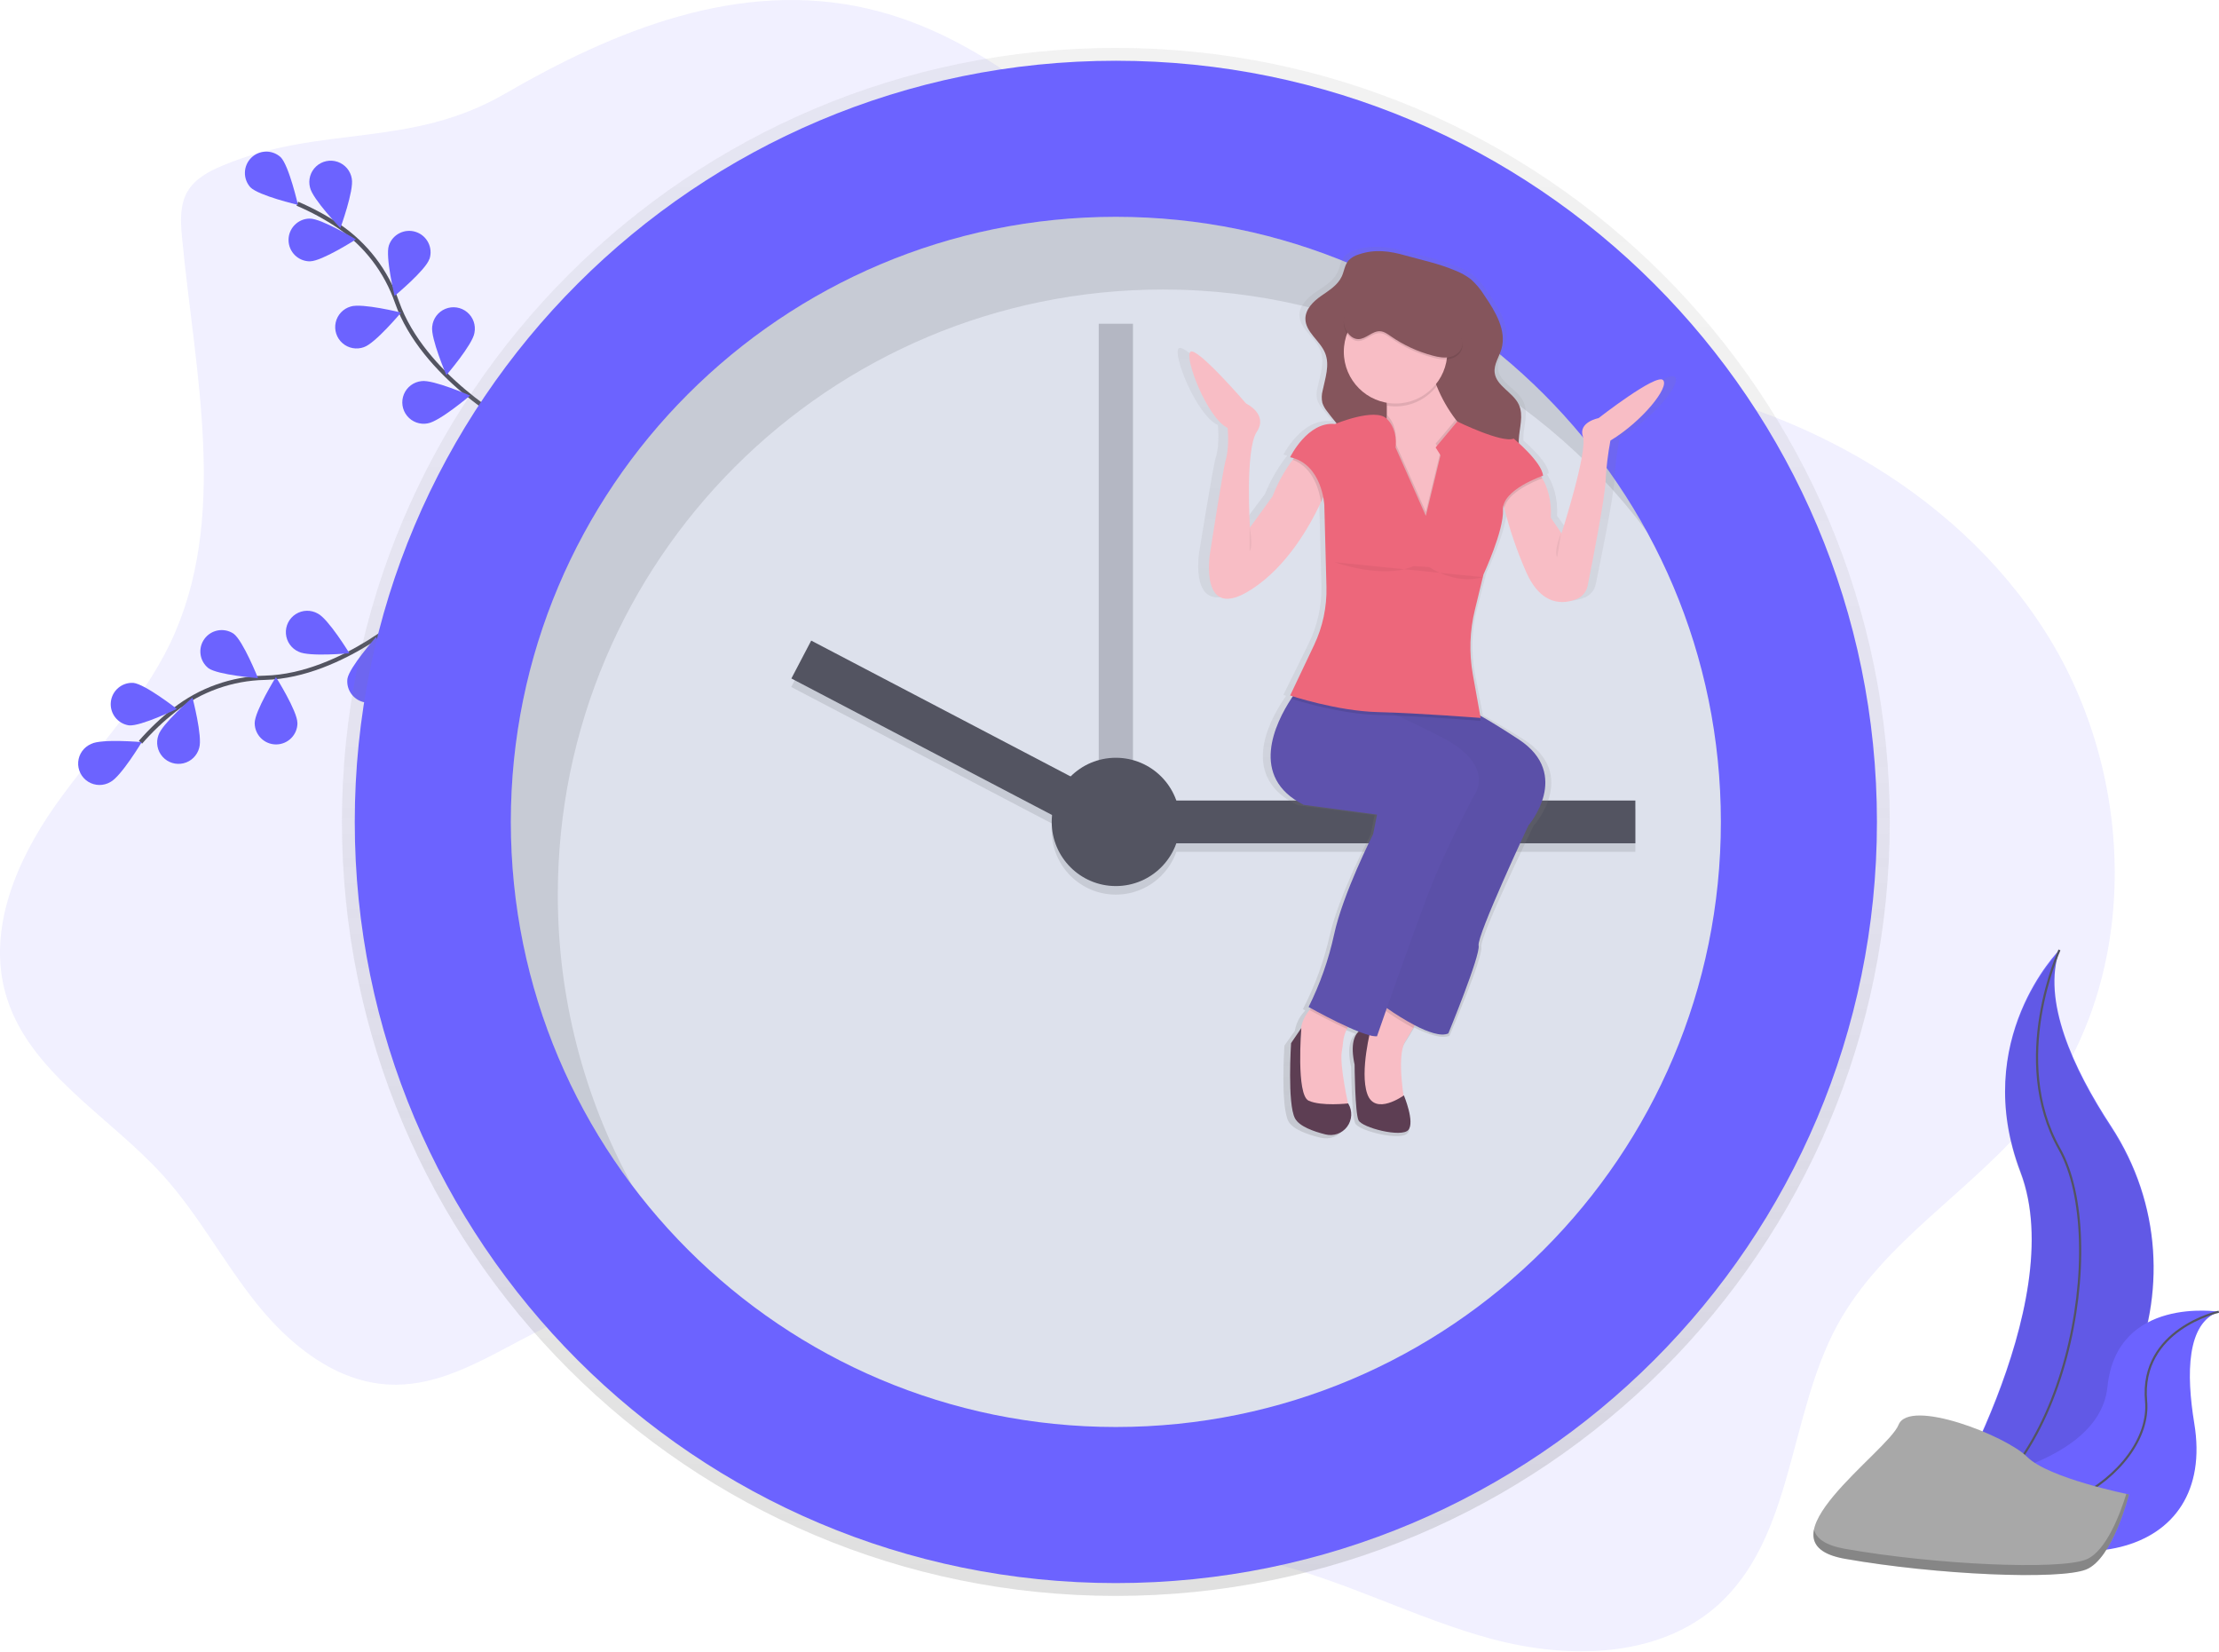
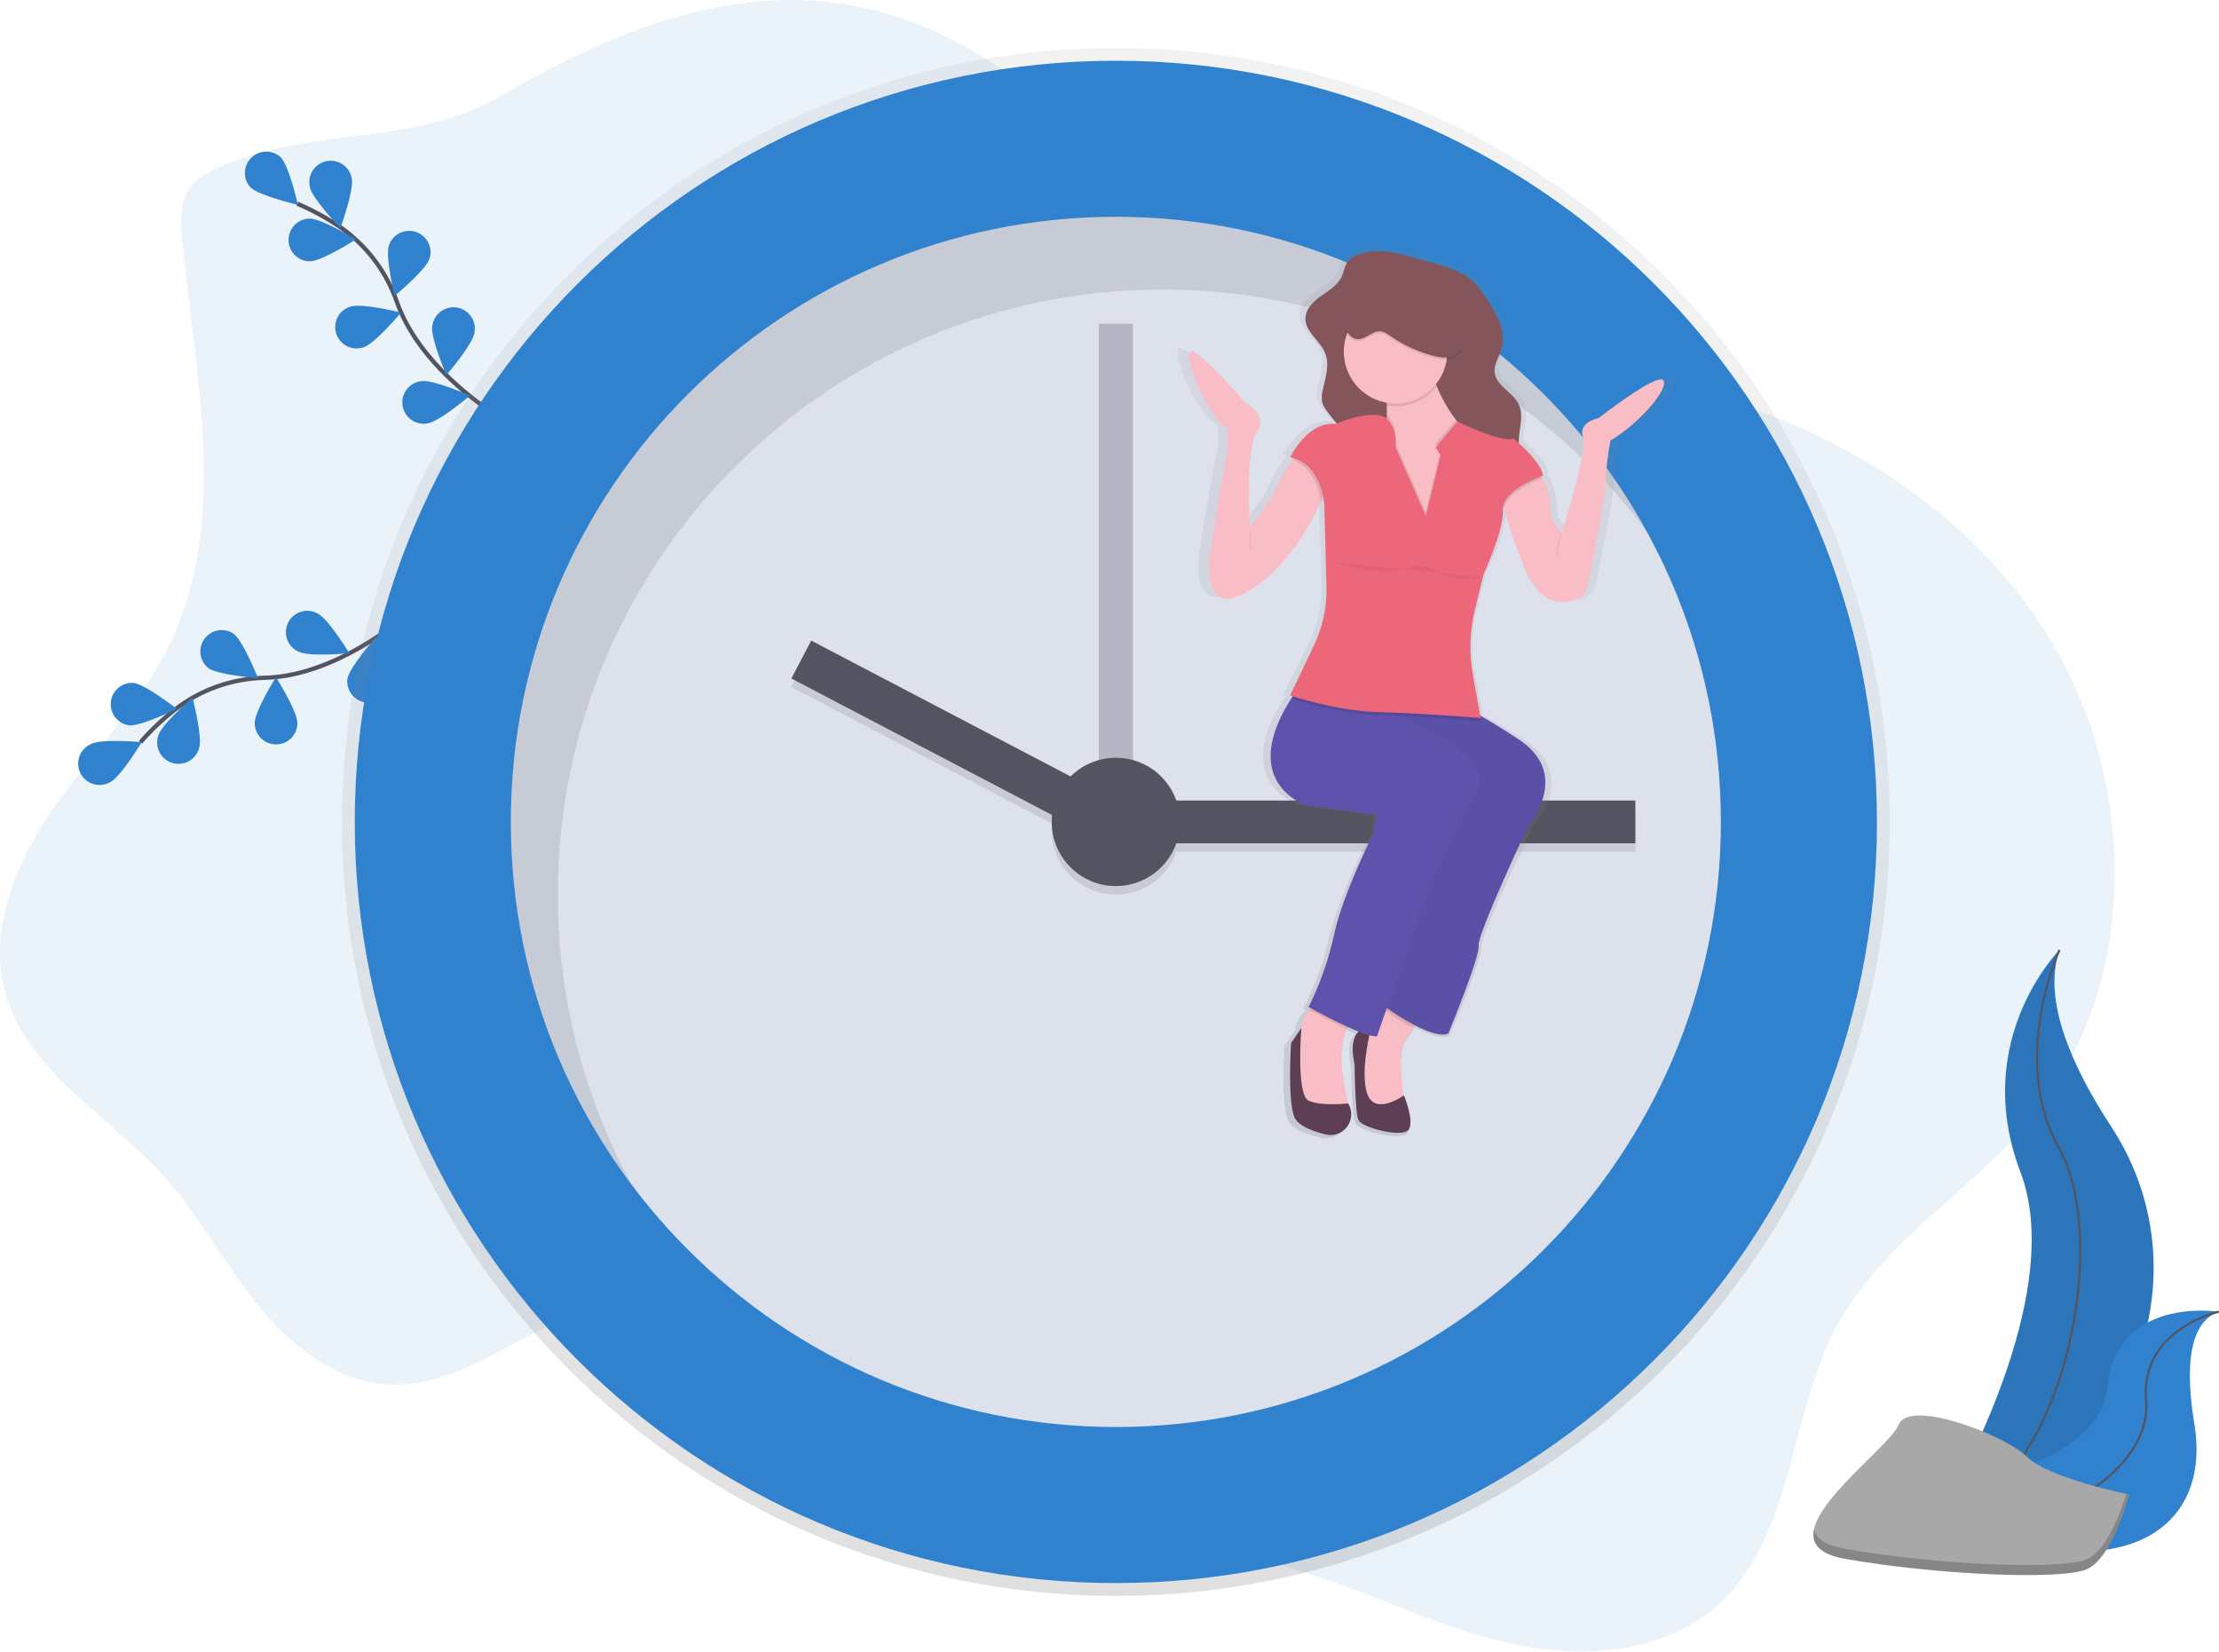
<svg xmlns="http://www.w3.org/2000/svg" xmlns:xlink="http://www.w3.org/1999/xlink" id="2b8e3008-3352-469a-8231-8c916447ef06" data-name="Layer 1" width="1037.94" height="772.29" viewBox="0 0 1037.94 772.29">
  <defs>
    <linearGradient id="60672ce7-bfbc-4a60-a482-eb57e060a9c7" x1="521.94" y1="746.41" x2="521.94" y2="22.41" gradientUnits="userSpaceOnUse">
      <stop offset="0" stop-color="gray" stop-opacity="0.25" />
      <stop offset="0.54" stop-color="gray" stop-opacity="0.12" />
      <stop offset="1" stop-color="gray" stop-opacity="0.1" />
    </linearGradient>
    <linearGradient id="b310ffb6-9937-4369-8bc9-4e3f67e27eb9" x1="748.44" y1="596.28" x2="748.44" y2="179.26" xlink:href="#60672ce7-bfbc-4a60-a482-eb57e060a9c7" />
  </defs>
-   <path d="M185.48,141.19c-6.46,2.68-13.09,6.12-16.64,12.15-3.76,6.37-3.31,14.28-2.61,21.65,6.1,63.92,22.17,131.9-5.58,189.8-13.47,28.09-36,50.6-53.92,76.11s-31.45,57.36-23.13,87.37c10.16,36.67,48.08,57,73.64,85.22,16.73,18.45,28.46,40.87,44.07,60.28s37,36.51,61.92,37.65c35.84,1.65,65-29.3,100.14-36.47,36-7.34,72.25,11.34,101.44,33.7s55.74,49.45,89.75,63.41c37.56,15.43,79.9,13.07,119.44,22.34,36,8.45,69.14,26.42,104.88,36s77.63,9,105.32-15.47c36.09-32,33.25-89,56.3-131.33,21.41-39.33,63.32-62.81,91.53-97.58,50.76-62.58,49.1-158.23,6-226.29s-121.17-109.27-201-120c-36-4.83-73.07-4.17-107.68-15.16C636.71,195.17,581.58,89.83,487,67.91,426.88,54,368.41,78.09,317.2,107.74,272.75,133.48,231.74,122,185.48,141.19Z" transform="translate(-81.08 -63.86)" fill="#6c63ff" opacity="0.1" />
+   <path d="M185.48,141.19c-6.46,2.68-13.09,6.12-16.64,12.15-3.76,6.37-3.31,14.28-2.61,21.65,6.1,63.92,22.17,131.9-5.58,189.8-13.47,28.09-36,50.6-53.92,76.11s-31.45,57.36-23.13,87.37c10.16,36.67,48.08,57,73.64,85.22,16.73,18.45,28.46,40.87,44.07,60.28s37,36.51,61.92,37.65c35.84,1.65,65-29.3,100.14-36.47,36-7.34,72.25,11.34,101.44,33.7s55.74,49.45,89.75,63.41c37.56,15.43,79.9,13.07,119.44,22.34,36,8.45,69.14,26.42,104.88,36s77.63,9,105.32-15.47c36.09-32,33.25-89,56.3-131.33,21.41-39.33,63.32-62.81,91.53-97.58,50.76-62.58,49.1-158.23,6-226.29s-121.17-109.27-201-120c-36-4.83-73.07-4.17-107.68-15.16C636.71,195.17,581.58,89.83,487,67.91,426.88,54,368.41,78.09,317.2,107.74,272.75,133.48,231.74,122,185.48,141.19Z" transform="translate(-81.08 -63.86)" fill="#3182ce" opacity="0.1" />
  <path d="M275.76,347.69S241.63,379.9,205,380.86a71.09,71.09,0,0,0-42.37,15.07A119.57,119.57,0,0,0,146.79,411" transform="translate(-81.08 -63.86)" fill="none" stroke="#535461" stroke-miterlimit="10" stroke-width="2" />
-   <path d="M123.69,411.79c4.92-2.5,23.7-.84,23.7-.84s-9.74,16.15-14.66,18.65a10,10,0,1,1-9-17.81Z" transform="translate(-81.08 -63.86)" fill="#6c63ff" />
-   <path d="M143.46,383.24c5.49.58,20.35,12.18,20.35,12.18s-17,8.26-22.44,7.69a10,10,0,0,1,2.09-19.87Z" transform="translate(-81.08 -63.86)" fill="#6c63ff" />
-   <path d="M190.34,360.23c4.44,3.27,11.42,20.79,11.42,20.79s-18.81-1.43-23.25-4.69a10,10,0,0,1,11.83-16.1Z" transform="translate(-81.08 -63.86)" fill="#6c63ff" />
-   <path d="M229.73,350.82c4.93,2.47,14.77,18.56,14.77,18.56s-18.78,1.77-23.71-.7a10,10,0,1,1,8.94-17.86Z" transform="translate(-81.08 -63.86)" fill="#6c63ff" />
-   <path d="M174.26,413.63c1.64-5.27-3.16-23.51-3.16-23.51s-14.28,12.32-15.92,17.59a10,10,0,1,0,19.08,5.92Z" transform="translate(-81.08 -63.86)" fill="#6c63ff" />
-   <path d="M220.19,402c0-5.52-10.05-21.48-10.05-21.48s-9.94,16-9.93,21.54a10,10,0,0,0,20-.06Z" transform="translate(-81.08 -63.86)" fill="#6c63ff" />
-   <path d="M263.28,384.64c.92-5.44-6.28-22.87-6.28-22.87s-12.51,14.12-13.42,19.56a10,10,0,0,0,19.7,3.32Z" transform="translate(-81.08 -63.86)" fill="#6c63ff" />
+   <path d="M123.69,411.79c4.92-2.5,23.7-.84,23.7-.84s-9.74,16.15-14.66,18.65a10,10,0,1,1-9-17.81Z" transform="translate(-81.08 -63.86)" fill="#3182ce" />
+   <path d="M143.46,383.24c5.49.58,20.35,12.18,20.35,12.18s-17,8.26-22.44,7.69a10,10,0,0,1,2.09-19.87Z" transform="translate(-81.08 -63.86)" fill="#3182ce" />
+   <path d="M190.34,360.23c4.44,3.27,11.42,20.79,11.42,20.79s-18.81-1.43-23.25-4.69a10,10,0,0,1,11.83-16.1Z" transform="translate(-81.08 -63.86)" fill="#3182ce" />
+   <path d="M229.73,350.82c4.93,2.47,14.77,18.56,14.77,18.56s-18.78,1.77-23.71-.7a10,10,0,1,1,8.94-17.86Z" transform="translate(-81.08 -63.86)" fill="#3182ce" />
+   <path d="M174.26,413.63c1.64-5.27-3.16-23.51-3.16-23.51s-14.28,12.32-15.92,17.59a10,10,0,1,0,19.08,5.92Z" transform="translate(-81.08 -63.86)" fill="#3182ce" />
+   <path d="M220.19,402c0-5.52-10.05-21.48-10.05-21.48s-9.94,16-9.93,21.54a10,10,0,0,0,20-.06Z" transform="translate(-81.08 -63.86)" fill="#3182ce" />
+   <path d="M263.28,384.64c.92-5.44-6.28-22.87-6.28-22.87s-12.51,14.12-13.42,19.56a10,10,0,0,0,19.7,3.32Z" transform="translate(-81.08 -63.86)" fill="#3182ce" />
  <path d="M320.11,262.39S279,239.81,266.78,205.22a71.09,71.09,0,0,0-27.37-35.69,119.57,119.57,0,0,0-19.24-10.4" transform="translate(-81.08 -63.86)" fill="none" stroke="#535461" stroke-miterlimit="10" stroke-width="2" />
-   <path d="M212.37,137.38c3.89,3.91,8.08,22.3,8.08,22.3s-18.36-4.3-22.25-8.22a10,10,0,0,1,14.17-14.08Z" transform="translate(-81.08 -63.86)" fill="#6c63ff" />
-   <path d="M245.62,147.41c1.14,5.4-5.33,23.11-5.33,23.11s-13.07-13.59-14.21-19a10,10,0,1,1,19.55-4.12Z" transform="translate(-81.08 -63.86)" fill="#6c63ff" />
-   <path d="M281.92,185c-1.74,5.23-16.27,17.26-16.27,17.26s-4.42-18.33-2.68-23.57a10,10,0,0,1,19,6.31Z" transform="translate(-81.08 -63.86)" fill="#6c63ff" />
-   <path d="M303,219.55c-.83,5.45-13.12,19.76-13.12,19.76s-7.46-17.32-6.63-22.77a10,10,0,1,1,19.75,3Z" transform="translate(-81.08 -63.86)" fill="#6c63ff" />
-   <path d="M226.16,186.07c5.52-.06,21.4-10.24,21.4-10.24s-16.11-9.8-21.63-9.74a10,10,0,1,0,.23,20Z" transform="translate(-81.08 -63.86)" fill="#6c63ff" />
-   <path d="M251.32,226.21c5.24-1.71,17.35-16.17,17.35-16.17s-18.31-4.53-23.55-2.82a10,10,0,1,0,6.2,19Z" transform="translate(-81.08 -63.86)" fill="#6c63ff" />
-   <path d="M281.12,261.87c5.46-.8,19.84-13,19.84-13s-17.28-7.56-22.73-6.76a10,10,0,1,0,2.9,19.77Z" transform="translate(-81.08 -63.86)" fill="#6c63ff" />
+   <path d="M212.37,137.38c3.89,3.91,8.08,22.3,8.08,22.3s-18.36-4.3-22.25-8.22a10,10,0,0,1,14.17-14.08Z" transform="translate(-81.08 -63.86)" fill="#3182ce" />
+   <path d="M245.62,147.41c1.14,5.4-5.33,23.11-5.33,23.11s-13.07-13.59-14.21-19a10,10,0,1,1,19.55-4.12Z" transform="translate(-81.08 -63.86)" fill="#3182ce" />
+   <path d="M281.92,185c-1.74,5.23-16.27,17.26-16.27,17.26s-4.42-18.33-2.68-23.57a10,10,0,0,1,19,6.31Z" transform="translate(-81.08 -63.86)" fill="#3182ce" />
+   <path d="M303,219.55c-.83,5.45-13.12,19.76-13.12,19.76s-7.46-17.32-6.63-22.77a10,10,0,1,1,19.75,3Z" transform="translate(-81.08 -63.86)" fill="#3182ce" />
+   <path d="M226.16,186.07c5.52-.06,21.4-10.24,21.4-10.24s-16.11-9.8-21.63-9.74a10,10,0,1,0,.23,20Z" transform="translate(-81.08 -63.86)" fill="#3182ce" />
+   <path d="M251.32,226.21c5.24-1.71,17.35-16.17,17.35-16.17s-18.31-4.53-23.55-2.82a10,10,0,1,0,6.2,19Z" transform="translate(-81.08 -63.86)" fill="#3182ce" />
+   <path d="M281.12,261.87c5.46-.8,19.84-13,19.84-13s-17.28-7.56-22.73-6.76a10,10,0,1,0,2.9,19.77Z" transform="translate(-81.08 -63.86)" fill="#3182ce" />
  <circle cx="521.94" cy="384.41" r="362" fill="url(#60672ce7-bfbc-4a60-a482-eb57e060a9c7)" />
-   <circle cx="521.94" cy="384.41" r="356" fill="#6c63ff" />
+   <circle cx="521.94" cy="384.41" r="356" fill="#3182ce" />
  <circle cx="521.94" cy="384.41" r="283" fill="#dde1ec" />
  <rect x="513.94" y="151.41" width="16" height="250" fill="#535461" opacity="0.3" />
  <g opacity="0.1">
    <rect x="538.94" y="378.41" width="226" height="20" />
    <rect x="516.95" y="333.31" width="20" height="160.52" transform="translate(-164.99 624.63) rotate(-62.36)" />
    <circle cx="521.94" cy="388.41" r="30" />
  </g>
  <rect x="538.94" y="374.41" width="226" height="20" fill="#535461" />
  <rect x="446.69" y="399.57" width="160.52" height="20" transform="translate(169.1 -261.59) rotate(27.64)" fill="#535461" />
  <circle cx="521.94" cy="384.41" r="30" fill="#535461" />
  <g opacity="0.1">
    <path d="M342,482.27c0-156.3,126.7-283,283-283A282.56,282.56,0,0,1,851.16,312.11C803,224.59,710,165.27,603,165.27c-156.3,0-283,126.7-283,283a281.74,281.74,0,0,0,56.87,170.16A281.71,281.71,0,0,1,342,482.27Z" transform="translate(-81.08 -63.86)" />
  </g>
  <path d="M864.5,240.09c-3.36-3.23-31.64,18-31.64,18s-10.07,1.84-7.67,8.75-10.55,45.61-10.55,45.61l-5.27-7.37c.51-8.65-1.87-14.78-4.19-18.6-.19-.31-.38-.61-.57-.89l.92-.32c-.35-4.72-7.9-11.91-11.91-15.43,0-.51,0-1,0-1.52.25-5.64,2.51-11.59,0-16.7-2.84-5.83-11.15-8.76-11.85-15.16-.42-3.82,2.16-7.27,3.3-10.95,2.72-8.8-2.93-17.78-8.33-25.36a35.47,35.47,0,0,0-6.61-7.62,32.08,32.08,0,0,0-7.94-4.24c-7.91-3.2-16-4.81-24.16-7-7.83-2.08-15.05-3.07-23-.46a11.31,11.31,0,0,0-5,2.87c-1.89,2.12-2.14,5.14-3.38,7.67-2,4.07-6.31,6.5-10.12,9.11s-7.63,6.19-7.65,10.69c0,6.39,7.3,10.41,9.74,16.36,2.28,5.54,0,11.71-1.27,17.55a11.79,11.79,0,0,0-.15,5.79,12.44,12.44,0,0,0,2.24,3.9c1.51,2,3.13,3.86,4.74,5.76l-.74.29c-13.42-1.38-22.05,15.66-22.05,15.66.62.13,1.21.28,1.79.45l-.57.74a72.75,72.75,0,0,0-9.85,17.23l-11,14.74s-2.4-36.86,3.36-45.15-5.27-13.36-5.27-13.36-24-26.72-27.33-24.42,8.15,31.33,18.22,35.94c0,0,1,9.21-1,15.2-1.21,3.79-7.67,43.77-7.67,43.77s-5.75,33.63,20.62,17c17.13-10.78,28.2-29.34,33.84-41q.59-1.23,1.11-2.35a28.15,28.15,0,0,1,.53,3.75l1,38.53a58.48,58.48,0,0,1-6.06,27.52L681.36,388.9l1.31.4-.79,1.14c-7.74,11.39-20.9,37,6.19,50.05l36,4.61-1.92,9.21s-14.86,28.1-19.18,47.45a142.19,142.19,0,0,1-12.47,34.09l1.11.59c-.23.26-.47.53-.7.81a17.38,17.38,0,0,0-4.16,8.72l-4.88,6.92s-1.92,28.56,1.92,35.48c2.1,3.78,9.07,6.18,15,7.58,8.8,2.09,15.9-7,11.23-14.49l-.06-.1h-.09c-1-4.65-4.06-19.08-3.06-24.56.28-1.56.54-3.11.67-4.69a16.58,16.58,0,0,1,1.86-5.93c.16-.31.33-.61.5-.91l.52.22c1.61.69,3.2,1.34,4.71,1.91-2.34,2.13-4,6.54-2,15.61,0,0,.19,22.69,1.92,26.26s21.09,8.29,24.45,4.61-2.16-16.36-2.16-16.36l-.17.12c-1.11-7.35-2.48-20.51.89-25.69,1.36-2.09,2.68-4.25,3.86-6.27l.73-1.25h0c6.26,3.12,12.88,5.47,16.5,3.84,0,0,15.82-36.86,14.86-41.46s24.45-56.67,24.45-56.67,21.57-24-4.79-40.54c-8.37-5.27-14.47-8.81-18.9-11.2L771,379a70.92,70.92,0,0,1,1-30.66L776,333.08h0l.33-1.3s10.07-20.73,9.59-30.41a7,7,0,0,1,.25-2.23c.11.46.23.94.36,1.44a185.88,185.88,0,0,0,10.42,29.36c7.65,17.26,19,15.89,25.22,13.44a8.61,8.61,0,0,0,5.31-6.22c2.24-10.74,8.39-40.83,8.78-49.14a139.79,139.79,0,0,1,2.4-19.35C854.44,259.44,867.86,243.32,864.5,240.09Z" transform="translate(-81.08 -63.86)" fill="url(#b310ffb6-9937-4369-8bc9-4e3f67e27eb9)" />
  <path d="M747.11,535.31s-2.11,4.23-5,9.31c-1.13,2-2.39,4.15-3.68,6.22-4.57,7.31,0,30.6,0,30.6l-10,1.37-10-5-1.83-16.9V548.55L728,535.8l5-5.52Z" transform="translate(-81.08 -63.86)" fill="#f8bdc5" />
  <g opacity="0.1">
    <path d="M747.11,535.31s-2.11,4.23-5,9.31a123.85,123.85,0,0,1-12.78-7.86l-.88-.62-.47-.34,5-5.52Z" transform="translate(-81.08 -63.86)" />
  </g>
  <path d="M796,449.89s-24.21,51.61-23.29,56.18-14.16,41.11-14.16,41.11c-3.44,1.62-9.76-.71-15.72-3.8a123.23,123.23,0,0,1-13-8l-.88-.62-.53-.38,39.74-110.08L733,398.51l-2.6-1.91L714.68,385l48,8.68s1.67-.21,10.5,4.73c4.24,2.37,10.13,5.92,18.27,11.26C816.54,426.14,796,449.89,796,449.89Z" transform="translate(-81.08 -63.86)" fill="#5e52ad" />
  <g opacity="0.03">
    <path d="M796,449.89s-24.21,51.61-23.29,56.18-14.16,41.11-14.16,41.11c-3.44,1.62-9.76-.71-15.72-3.8a123.23,123.23,0,0,1-13-8l-.88-.62-.53-.38,39.74-110.08L733,398.51l-2.6-1.91L714.68,385l48,8.68s1.67-.21,10.5,4.73c4.24,2.37,10.13,5.92,18.27,11.26C816.54,426.14,796,449.89,796,449.89Z" transform="translate(-81.08 -63.86)" />
  </g>
  <path d="M722.45,544.44s-11.88-1.83-7.76,17.36c0,0,.18,22.5,1.83,26s20.1,8.22,23.29,4.57-2.06-16.21-2.06-16.21-13.47,9.82-17.13-.69S722.45,544.44,722.45,544.44Z" transform="translate(-81.08 -63.86)" fill="#5d3e53" />
  <path d="M714.22,540.79a14.4,14.4,0,0,0-3.11,4.32,16.92,16.92,0,0,0-1.77,5.88c-.12,1.56-.37,3.11-.63,4.65-1.14,6.51,3.23,25.8,3.23,25.8l-17.36,2.74-6.39-6.85-1.37-15.07a54.61,54.61,0,0,0,2.74-16c0-3.93,2-7.44,4-10a27.5,27.5,0,0,1,4.63-4.59S717.88,537.59,714.22,540.79Z" transform="translate(-81.08 -63.86)" fill="#f8bdc5" />
  <g opacity="0.1">
    <path d="M714.22,540.79a14.4,14.4,0,0,0-3.11,4.32c-7.11-3.21-14.58-7.26-17.3-8.76l-.21-.11a27.5,27.5,0,0,1,4.63-4.59S717.88,537.59,714.22,540.79Z" transform="translate(-81.08 -63.86)" />
  </g>
  <path d="M770.41,436.19S759,457.66,751.68,475.47c-4.8,11.7-14.72,39.56-21,57.3l-.92,2.62c-2.76,7.85-4.6,13.16-4.6,13.16a11.89,11.89,0,0,1-3.59-.53c-1.08-.29-2.29-.68-3.58-1.16l-1.45-.55c-1.44-.56-3-1.21-4.49-1.89-7.26-3.24-15-7.46-17.81-9l-1.06-.59A144.48,144.48,0,0,0,705.09,501c4.11-19.18,18.27-47,18.27-47l1.83-9.14-34.26-4.57c-25.81-12.9-13.27-38.33-5.9-49.62A66.66,66.66,0,0,1,689.1,385L716.51,391s4.32,1.38,13.92,5.63l4.41,2c5.38,2.47,12,5.65,20,9.73C781.82,422,770.41,436.19,770.41,436.19Z" transform="translate(-81.08 -63.86)" fill="#5e52ad" />
  <path d="M711.77,580.07a9.7,9.7,0,0,1-10.7,14.36c-5.61-1.39-12.26-3.77-14.26-7.52-3.65-6.85-1.83-35.17-1.83-35.17l4.8-7.08s-2.51,31.29,3.43,34,18.5,1.27,18.5,1.27Z" transform="translate(-81.08 -63.86)" fill="#5d3e53" />
  <path d="M716.63,182.86a10.68,10.68,0,0,0-4.8,2.85c-1.8,2.1-2,5.1-3.22,7.61-1.9,4-6,6.45-9.64,9s-7.27,6.14-7.29,10.6c0,6.34,7,10.32,9.28,16.21,2.17,5.5,0,11.61-1.21,17.4a12.15,12.15,0,0,0-.14,5.74,12.47,12.47,0,0,0,2.14,3.87c4.41,6,9.89,11.32,12.84,18.15,2.24,5.19,2.86,10.92,3.45,16.55.85,8.1,1.7,16.35.16,24.35a2.46,2.46,0,0,0,0,1.47,2.28,2.28,0,0,0,1.17,1,24,24,0,0,0,32.49-12c2-4.53,2.77-10,6.73-12.94a3.37,3.37,0,0,1,1.61-.73,4.71,4.71,0,0,1,2.6.87c5.14,2.78,11.37,2.86,17.1,1.72,3.46-.69,7-1.92,9.29-4.62,4.51-5.36,2-13.37,2.3-20.36.24-5.59,2.39-11.49,0-16.55-2.7-5.78-10.63-8.68-11.29-15-.4-3.78,2.06-7.21,3.15-10.85,2.59-8.73-2.79-17.63-7.93-25.14a34.81,34.81,0,0,0-6.29-7.55,30.19,30.19,0,0,0-7.56-4.2c-7.53-3.17-15.21-4.77-23-6.93C731.11,181.25,724.24,180.26,716.63,182.86Z" transform="translate(-81.08 -63.86)" fill="#85555c" />
  <path d="M754.88,313.32H728.38V270.38a80,80,0,0,0,1.38-12.5c0-1.41,0-2.85,0-4.3-.25-5.12-1.31-10.23-4.09-13.35-7.31-8.22,23.75-6.85,23.75-6.85a77.31,77.31,0,0,0,3.7,11.06,67.25,67.25,0,0,0,8.9,15.67,36.26,36.26,0,0,0,12.07,10.27C792.33,279.52,754.88,313.32,754.88,313.32Z" transform="translate(-81.08 -63.86)" fill="#f8bdc5" />
  <g opacity="0.1">
    <path d="M753.09,244.44a24.25,24.25,0,0,1-23.36,9.14c-.25-5.12-1.31-10.23-4.09-13.35-7.31-8.22,23.75-6.85,23.75-6.85A77.31,77.31,0,0,0,753.09,244.44Z" transform="translate(-81.08 -63.86)" />
  </g>
  <circle cx="652.78" cy="164.51" r="24.21" fill="#f8bdc5" />
  <path d="M834.35,269.93a143.91,143.91,0,0,0-2.28,19.18c-.37,8.23-6.23,38.07-8.37,48.72a8.45,8.45,0,0,1-5.06,6.17c-5.94,2.43-16.74,3.79-24-13.32a189.36,189.36,0,0,1-9.93-29.1,78.65,78.65,0,0,1-2-10.18l16-8.68a19.71,19.71,0,0,1,3.78,4.85c2.21,3.79,4.48,9.87,4,18.44l5,7.31s12.33-38.37,10-45.22,7.31-8.68,7.31-8.68,26.95-21,30.15-17.81S849.42,260.79,834.35,269.93Z" transform="translate(-81.08 -63.86)" fill="#f8bdc5" />
  <path d="M703.26,288.2a108,108,0,0,1-4.3,10.5c-5.38,11.57-15.92,30-32.24,40.66-25.12,16.44-19.64-16.9-19.64-16.9s6.15-39.64,7.31-43.39c1.83-5.94.91-15.07.91-15.07-9.59-4.57-20.55-33.34-17.36-35.63s26,24.21,26,24.21,10.51,5,5,13.25-3.2,44.76-3.2,44.76L676.31,296a72.9,72.9,0,0,1,9.39-17.08c2-2.73,3.4-4.38,3.4-4.38Z" transform="translate(-81.08 -63.86)" fill="#f8bdc5" />
  <g opacity="0.1">
    <path d="M802.5,287.57c-3.36,1.24-16.37,6.49-17.81,14a78.65,78.65,0,0,1-2-10.18l16-8.68A19.71,19.71,0,0,1,802.5,287.57Z" transform="translate(-81.08 -63.86)" />
  </g>
  <g opacity="0.1">
    <path d="M703.26,288.2a108,108,0,0,1-4.3,10.5c-.62-4.52-3.17-16.08-13.26-19.81,2-2.73,3.4-4.38,3.4-4.38Z" transform="translate(-81.08 -63.86)" />
  </g>
  <g opacity="0.1">
    <path d="M754.88,313.32H728.38V270.38a80,80,0,0,0,1.38-12.5c5.45,5.26,4.1,13.41,4.1,13.41l14.16,32L754.88,275l-2.28-3.65,9.4-11.18a36.26,36.26,0,0,0,12.07,10.27C792.33,279.52,754.88,313.32,754.88,313.32Z" transform="translate(-81.08 -63.86)" />
  </g>
  <g opacity="0.1">
    <path d="M773.6,401s-20.76-1.65-38.77-2.43l-1.81-.08c-2.56-.1-5-.18-7.39-.24-17.48-.42-37.25-6.53-40.61-7.6A66.66,66.66,0,0,1,689.1,385L716.51,391s4.32,1.38,13.92,5.63L714.68,385l48,8.68s1.67-.21,10.5,4.73Z" transform="translate(-81.08 -63.86)" />
  </g>
  <path d="M754.88,276.78l-2.28-3.65L762.74,261s20.91,10.25,26.39,8c0,0,13.25,11,13.7,17.36,0,0-19.18,6.39-18.73,16S775,332.5,775,332.5l-4,16.42a73.09,73.09,0,0,0-1,30.4l3.65,20.33s-28.78-2.28-48-2.74-41.11-7.76-41.11-7.76l11.21-23.59a60,60,0,0,0,5.78-27.28l-1-38.19s-.91-19.18-16-22.38c0,0,8.22-16.9,21-15.53,0,0,18.62-7.77,24.15-2.52s4.17,13.48,4.17,13.48l14.16,32Z" transform="translate(-81.08 -63.86)" fill="#ed677b" />
  <g opacity="0.1">
    <path d="M716.39,223.38c3.67,0,6.55-3.89,10.22-3.69,1.9.1,3.53,1.31,5.1,2.4a62.25,62.25,0,0,0,19.51,9c2.71.72,5.58,1.26,8.3.6s5.27-2.8,5.58-5.59a9.53,9.53,0,0,0-.48-3.63,44.87,44.87,0,0,0-19.54-25.79c-3.8-2.33-8.44-4.11-12.65-2.65-3.8,1.31-6.25,4.87-9,7.8a34.2,34.2,0,0,1-7,5.68c-2,1.21-5,2-6.15,4.22C708.11,215.87,711.52,223.34,716.39,223.38Z" transform="translate(-81.08 -63.86)" />
  </g>
  <path d="M716.39,222.47c3.67,0,6.55-3.89,10.22-3.69,1.9.1,3.53,1.31,5.1,2.4a62.25,62.25,0,0,0,19.51,9c2.71.72,5.58,1.26,8.3.6s5.27-2.8,5.58-5.59a9.53,9.53,0,0,0-.48-3.63,44.87,44.87,0,0,0-19.54-25.79c-3.8-2.33-8.44-4.11-12.65-2.65-3.8,1.31-6.25,4.87-9,7.8a34.2,34.2,0,0,1-7,5.68c-2,1.21-5,2-6.15,4.22C708.11,215,711.52,222.42,716.39,222.47Z" transform="translate(-81.08 -63.86)" fill="#85555c" />
  <path d="M705.32,326.79s22.38,8.22,37,1.83l7.31.46s12.15,8.52,25,4.71" transform="translate(-81.08 -63.86)" opacity="0.05" />
  <path d="M811.29,313.09s-3.65,8.68-1.83,11.42" transform="translate(-81.08 -63.86)" opacity="0.05" />
  <path d="M665.58,310.35s1.83,8.68,0,11.42" transform="translate(-81.08 -63.86)" opacity="0.05" />
-   <path d="M1044.4,508.14s-41.84,41.84-18.22,103.92S985.7,777.38,985.7,777.38s.69-.1,2-.32c85.93-15.17,128.62-113.44,80.84-186.45C1050.73,563.46,1036.15,531.62,1044.4,508.14Z" transform="translate(-81.08 -63.86)" fill="#6c63ff" />
+   <path d="M1044.4,508.14s-41.84,41.84-18.22,103.92S985.7,777.38,985.7,777.38s.69-.1,2-.32c85.93-15.17,128.62-113.44,80.84-186.45C1050.73,563.46,1036.15,531.62,1044.4,508.14Z" transform="translate(-81.08 -63.86)" fill="#3182ce" />
  <path d="M1044.4,508.84s-41.84,41.84-18.22,103.92S985.7,778.07,985.7,778.07s.69-.1,2-.32c85.93-15.17,128.62-113.44,80.84-186.45C1050.73,564.16,1036.15,532.32,1044.4,508.84Z" transform="translate(-81.08 -63.86)" opacity="0.1" />
  <path d="M1044.4,508.14s-23.62,51.28,0,93.12,4,159.25-58.71,176.12" transform="translate(-81.08 -63.86)" fill="none" stroke="#535461" stroke-miterlimit="10" />
-   <path d="M1118.92,677.36s-47.74-7.6-52.09,35.18S975,761.25,975,761.25l1.64,1.09c72.2,47.4,141.23,30.19,130.82-32.75C1103.62,706.2,1103.94,682.7,1118.92,677.36Z" transform="translate(-81.08 -63.86)" fill="#6c63ff" />
+   <path d="M1118.92,677.36s-47.74-7.6-52.09,35.18S975,761.25,975,761.25l1.64,1.09c72.2,47.4,141.23,30.19,130.82-32.75C1103.62,706.2,1103.94,682.7,1118.92,677.36Z" transform="translate(-81.08 -63.86)" fill="#3182ce" />
  <path d="M1118.92,677.36s-37.06,8.13-34,41.83-55,74.09-109.88,42.07" transform="translate(-81.08 -63.86)" fill="none" stroke="#535461" stroke-miterlimit="10" />
  <path d="M1076.92,762.81s-37.6-7.52-47.63-17.55-55.15-27.57-60.16-15-67.68,55.15-25.07,62.67,100.27,10,112.8,5S1076.92,762.81,1076.92,762.81Z" transform="translate(-81.08 -63.86)" fill="#a8a8a8" />
  <path d="M944.06,788.24c42.62,7.52,100.27,10,112.8,5,9.55-3.82,16.18-22.16,18.8-30.7l1.25.26s-7.52,30.08-20.05,35.09-70.19,2.51-112.8-5c-12.3-2.17-15.82-7.27-14.49-13.72C930.61,783.38,934.9,786.62,944.06,788.24Z" transform="translate(-81.08 -63.86)" opacity="0.2" />
</svg>
